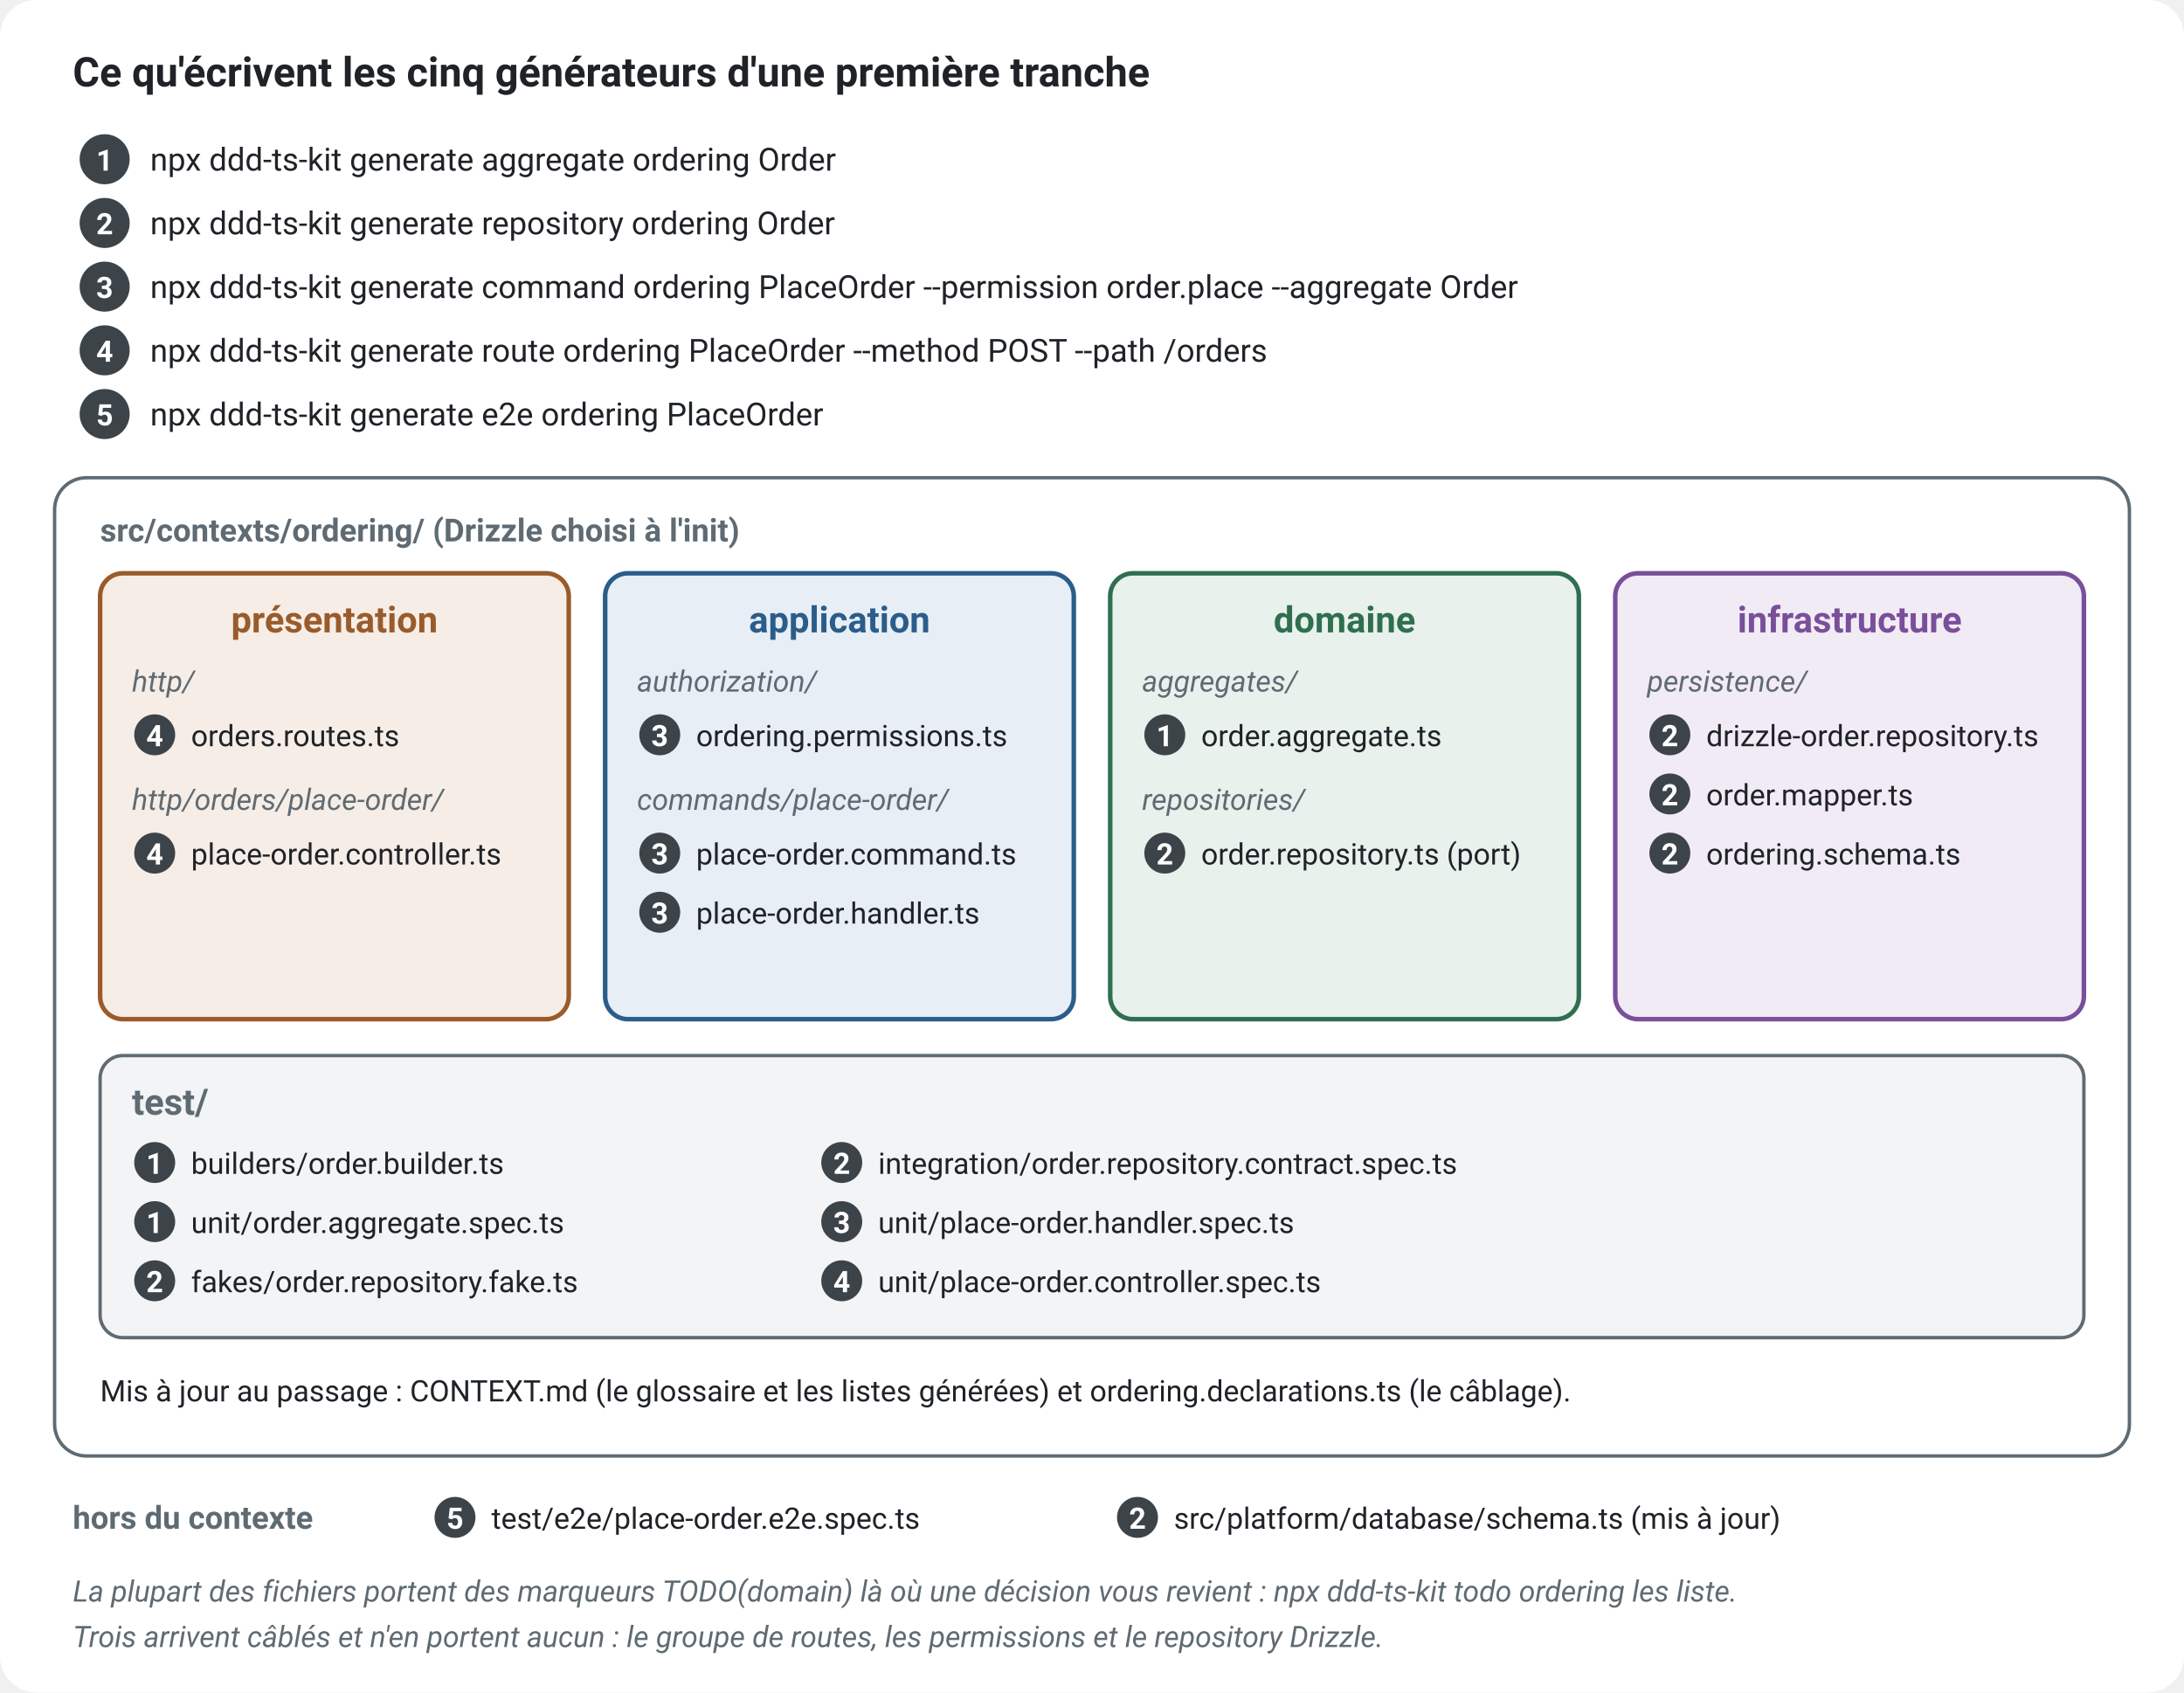
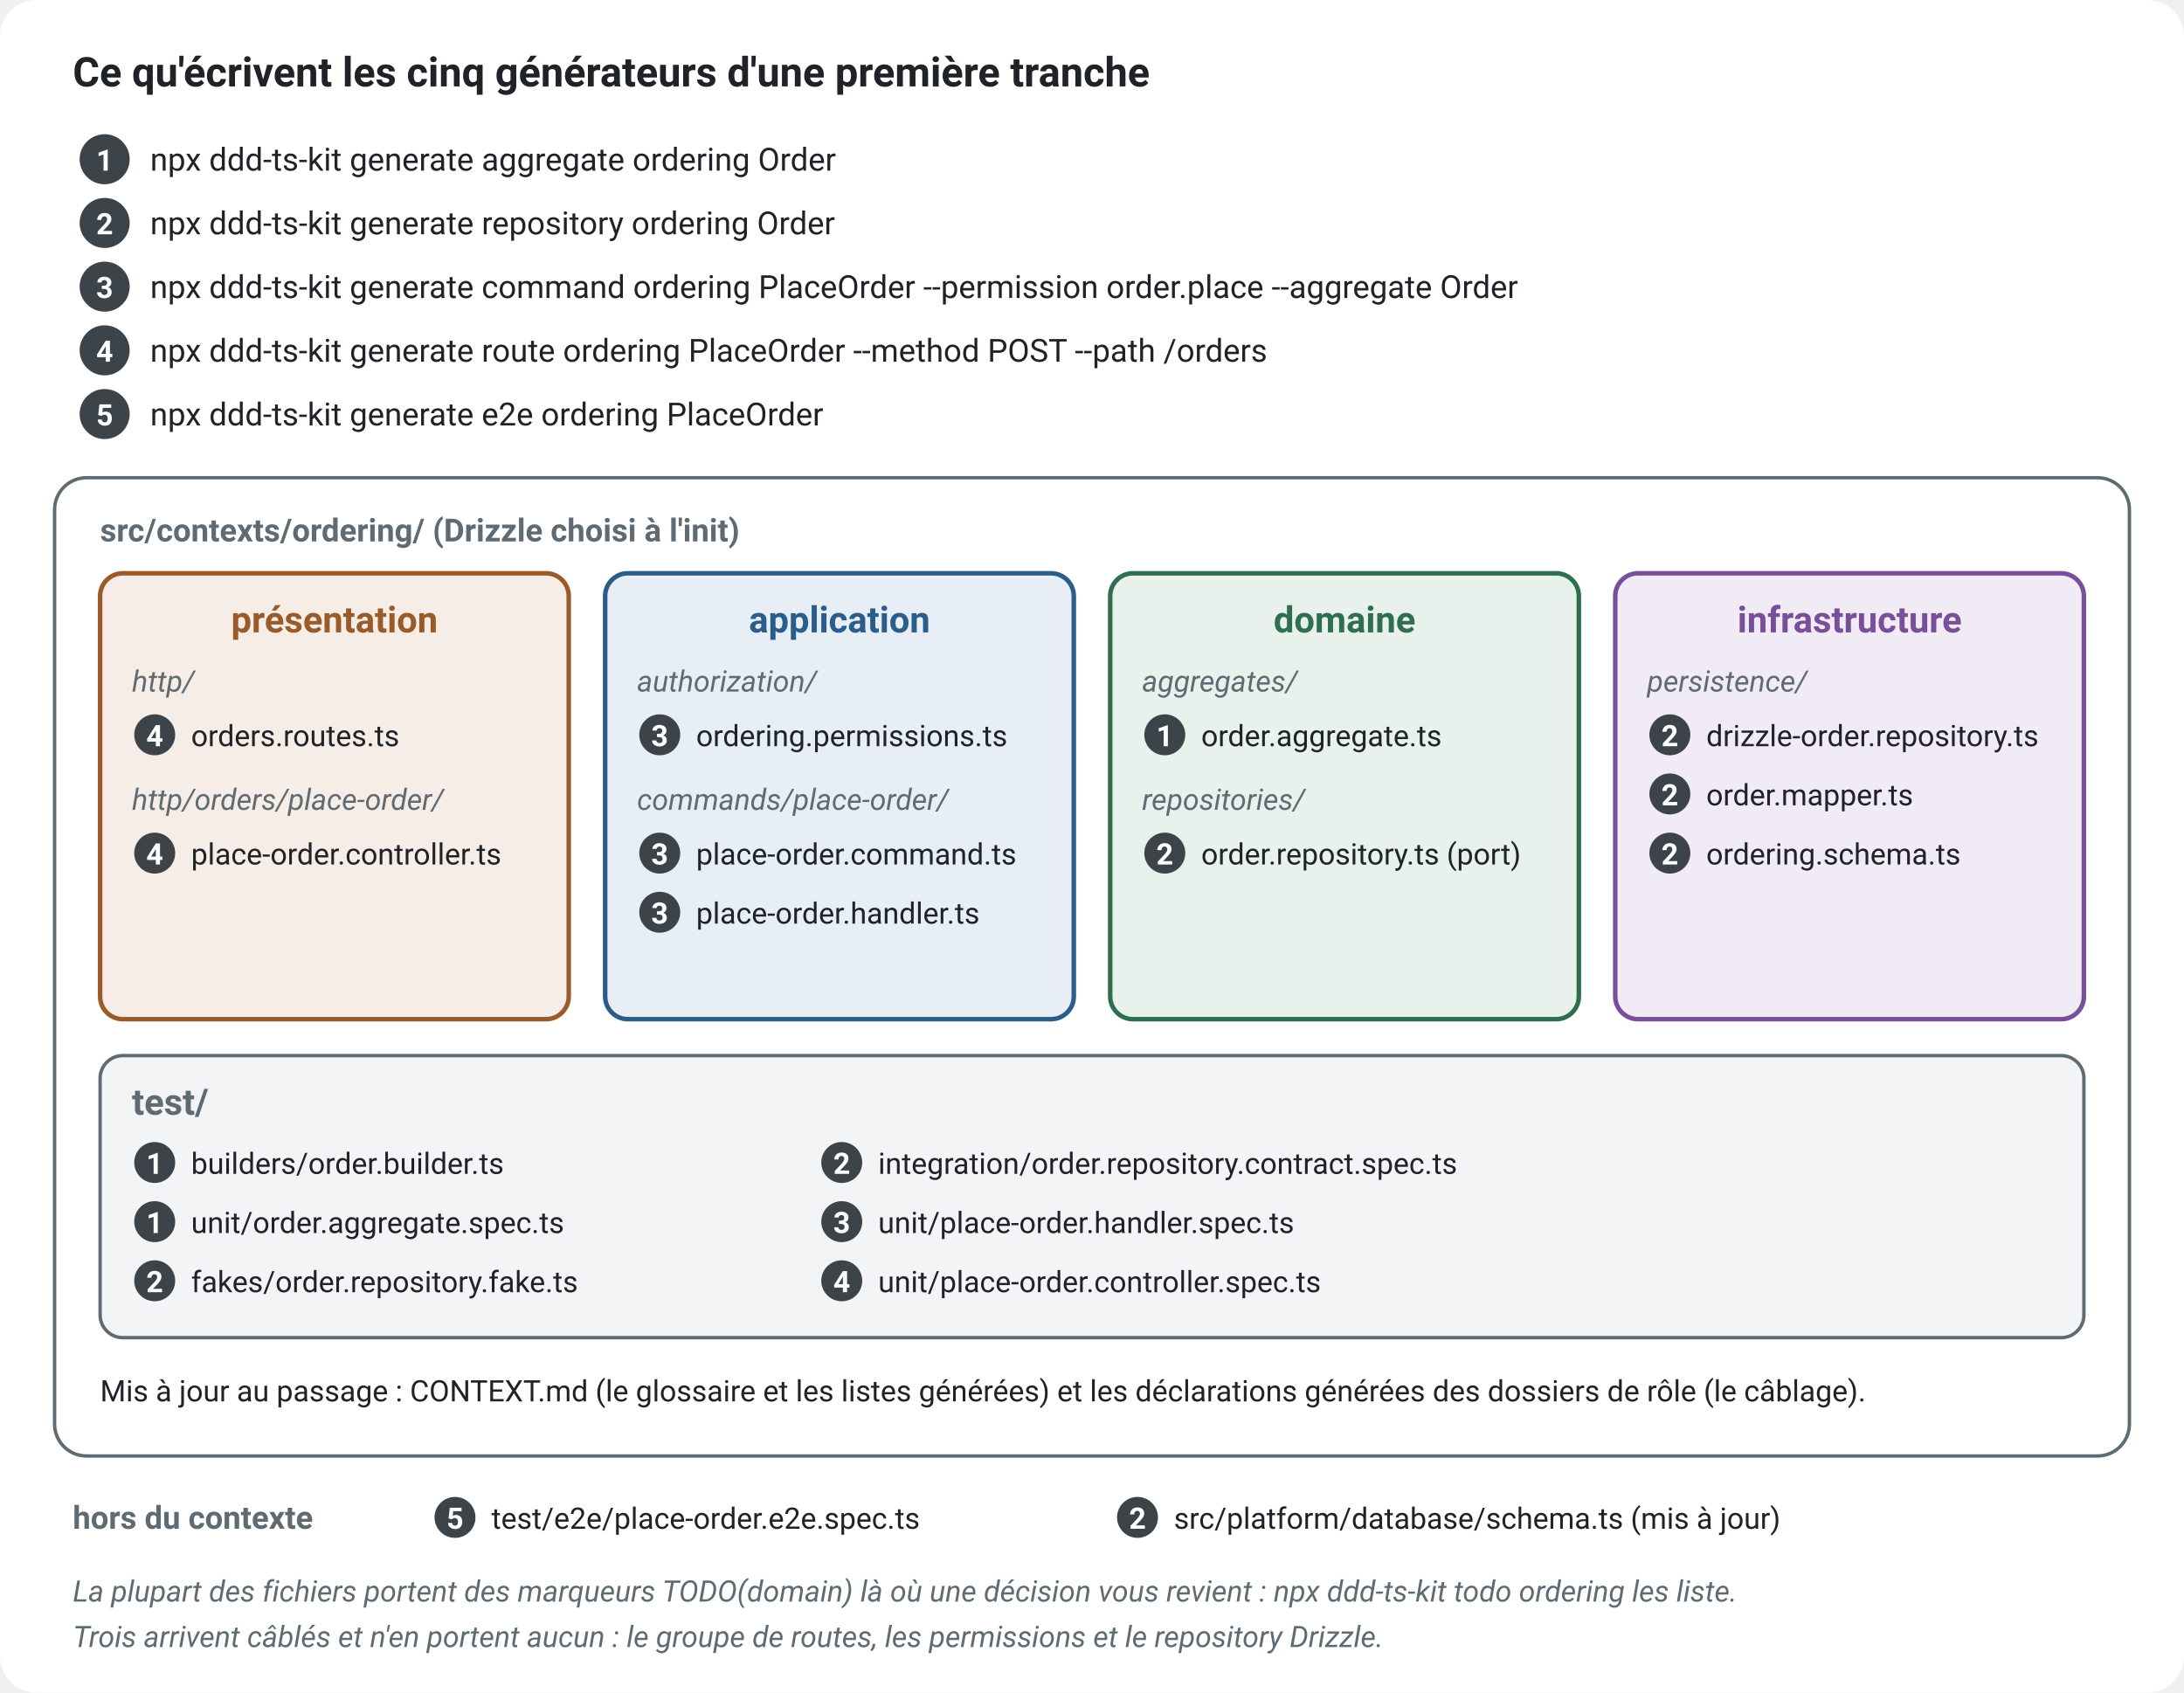
<svg xmlns="http://www.w3.org/2000/svg" viewBox="0 0 960 744" width="960" height="744" role="img" aria-labelledby="title desc" font-family="system-ui, -apple-system, 'Segoe UI', Roboto, sans-serif">
  <rect width="960" height="744" rx="16" fill="#ffffff" />
  <text x="32" y="38" font-size="18" font-weight="600" fill="#1f2328">Ce qu'écrivent les cinq générateurs d'une première tranche</text>
  <circle cx="46" cy="70" r="11" fill="#3d4449" />
  <text x="46" y="75" font-size="13" font-weight="700" fill="#ffffff" text-anchor="middle">1</text>
  <text x="66" y="75" font-size="14" fill="#1f2328">npx ddd-ts-kit generate aggregate ordering Order</text>
  <circle cx="46" cy="98" r="11" fill="#3d4449" />
  <text x="46" y="103" font-size="13" font-weight="700" fill="#ffffff" text-anchor="middle">2</text>
  <text x="66" y="103" font-size="14" fill="#1f2328">npx ddd-ts-kit generate repository ordering Order</text>
  <circle cx="46" cy="126" r="11" fill="#3d4449" />
  <text x="46" y="131" font-size="13" font-weight="700" fill="#ffffff" text-anchor="middle">3</text>
  <text x="66" y="131" font-size="14" fill="#1f2328">npx ddd-ts-kit generate command ordering PlaceOrder --permission order.place --aggregate Order</text>
  <circle cx="46" cy="154" r="11" fill="#3d4449" />
  <text x="46" y="159" font-size="13" font-weight="700" fill="#ffffff" text-anchor="middle">4</text>
  <text x="66" y="159" font-size="14" fill="#1f2328">npx ddd-ts-kit generate route ordering PlaceOrder --method POST --path /orders</text>
  <circle cx="46" cy="182" r="11" fill="#3d4449" />
  <text x="46" y="187" font-size="13" font-weight="700" fill="#ffffff" text-anchor="middle">5</text>
  <text x="66" y="187" font-size="14" fill="#1f2328">npx ddd-ts-kit generate e2e ordering PlaceOrder</text>
  <rect x="24" y="210" width="912" height="430" rx="14" fill="#ffffff" stroke="#5f6b73" stroke-width="1.5" />
  <text x="44" y="238" font-size="14" font-weight="600" fill="#5f6b73">src/contexts/ordering/ (Drizzle choisi à l'init)</text>
  <rect x="44" y="252" width="206" height="196" rx="10" fill="#f6ede6" stroke="#9a5b2b" stroke-width="2" />
  <text x="147" y="278" font-size="16" font-weight="700" fill="#9a5b2b" text-anchor="middle">présentation</text>
  <text x="58" y="304" font-size="13" font-style="italic" fill="#5f6b73">http/</text>
  <circle cx="68" cy="323" r="9" fill="#3d4449" />
  <text x="68" y="328" font-size="13" font-weight="700" fill="#ffffff" text-anchor="middle">4</text>
  <text x="84" y="328" font-size="13" fill="#1f2328">orders.routes.ts</text>
  <text x="58" y="356" font-size="13" font-style="italic" fill="#5f6b73">http/orders/place-order/</text>
  <circle cx="68" cy="375" r="9" fill="#3d4449" />
  <text x="68" y="380" font-size="13" font-weight="700" fill="#ffffff" text-anchor="middle">4</text>
  <text x="84" y="380" font-size="13" fill="#1f2328">place-order.controller.ts</text>
  <rect x="266" y="252" width="206" height="196" rx="10" fill="#e7eef5" stroke="#2b5d8a" stroke-width="2" />
  <text x="369" y="278" font-size="16" font-weight="700" fill="#2b5d8a" text-anchor="middle">application</text>
  <text x="280" y="304" font-size="13" font-style="italic" fill="#5f6b73">authorization/</text>
  <circle cx="290" cy="323" r="9" fill="#3d4449" />
  <text x="290" y="328" font-size="13" font-weight="700" fill="#ffffff" text-anchor="middle">3</text>
  <text x="306" y="328" font-size="13" fill="#1f2328">ordering.permissions.ts</text>
  <text x="280" y="356" font-size="13" font-style="italic" fill="#5f6b73">commands/place-order/</text>
  <circle cx="290" cy="375" r="9" fill="#3d4449" />
  <text x="290" y="380" font-size="13" font-weight="700" fill="#ffffff" text-anchor="middle">3</text>
  <text x="306" y="380" font-size="13" fill="#1f2328">place-order.command.ts</text>
  <circle cx="290" cy="401" r="9" fill="#3d4449" />
  <text x="290" y="406" font-size="13" font-weight="700" fill="#ffffff" text-anchor="middle">3</text>
  <text x="306" y="406" font-size="13" fill="#1f2328">place-order.handler.ts</text>
  <rect x="488" y="252" width="206" height="196" rx="10" fill="#e8f1ec" stroke="#2f6f4f" stroke-width="2" />
  <text x="591" y="278" font-size="16" font-weight="700" fill="#2f6f4f" text-anchor="middle">domaine</text>
  <text x="502" y="304" font-size="13" font-style="italic" fill="#5f6b73">aggregates/</text>
  <circle cx="512" cy="323" r="9" fill="#3d4449" />
  <text x="512" y="328" font-size="13" font-weight="700" fill="#ffffff" text-anchor="middle">1</text>
  <text x="528" y="328" font-size="13" fill="#1f2328">order.aggregate.ts</text>
  <text x="502" y="356" font-size="13" font-style="italic" fill="#5f6b73">repositories/</text>
  <circle cx="512" cy="375" r="9" fill="#3d4449" />
  <text x="512" y="380" font-size="13" font-weight="700" fill="#ffffff" text-anchor="middle">2</text>
  <text x="528" y="380" font-size="13" fill="#1f2328">order.repository.ts (port)</text>
  <rect x="710" y="252" width="206" height="196" rx="10" fill="#f1ebf5" stroke="#7a4f9a" stroke-width="2" />
  <text x="813" y="278" font-size="16" font-weight="700" fill="#7a4f9a" text-anchor="middle">infrastructure</text>
  <text x="724" y="304" font-size="13" font-style="italic" fill="#5f6b73">persistence/</text>
  <circle cx="734" cy="323" r="9" fill="#3d4449" />
  <text x="734" y="328" font-size="13" font-weight="700" fill="#ffffff" text-anchor="middle">2</text>
  <text x="750" y="328" font-size="13" fill="#1f2328">drizzle-order.repository.ts</text>
  <circle cx="734" cy="349" r="9" fill="#3d4449" />
  <text x="734" y="354" font-size="13" font-weight="700" fill="#ffffff" text-anchor="middle">2</text>
  <text x="750" y="354" font-size="13" fill="#1f2328">order.mapper.ts</text>
  <circle cx="734" cy="375" r="9" fill="#3d4449" />
  <text x="734" y="380" font-size="13" font-weight="700" fill="#ffffff" text-anchor="middle">2</text>
  <text x="750" y="380" font-size="13" fill="#1f2328">ordering.schema.ts</text>
  <rect x="44" y="464" width="872" height="124" rx="10" fill="#f3f4f5" stroke="#5f6b73" stroke-width="1.5" />
  <text x="58" y="490" font-size="16" font-weight="700" fill="#5f6b73">test/</text>
  <circle cx="68" cy="511" r="9" fill="#3d4449" />
  <text x="68" y="516" font-size="13" font-weight="700" fill="#ffffff" text-anchor="middle">1</text>
  <text x="84" y="516" font-size="13" fill="#1f2328">builders/order.builder.ts</text>
  <circle cx="68" cy="537" r="9" fill="#3d4449" />
  <text x="68" y="542" font-size="13" font-weight="700" fill="#ffffff" text-anchor="middle">1</text>
  <text x="84" y="542" font-size="13" fill="#1f2328">unit/order.aggregate.spec.ts</text>
  <circle cx="68" cy="563" r="9" fill="#3d4449" />
  <text x="68" y="568" font-size="13" font-weight="700" fill="#ffffff" text-anchor="middle">2</text>
  <text x="84" y="568" font-size="13" fill="#1f2328">fakes/order.repository.fake.ts</text>
  <circle cx="370" cy="511" r="9" fill="#3d4449" />
  <text x="370" y="516" font-size="13" font-weight="700" fill="#ffffff" text-anchor="middle">2</text>
  <text x="386" y="516" font-size="13" fill="#1f2328">integration/order.repository.contract.spec.ts</text>
  <circle cx="370" cy="537" r="9" fill="#3d4449" />
  <text x="370" y="542" font-size="13" font-weight="700" fill="#ffffff" text-anchor="middle">3</text>
  <text x="386" y="542" font-size="13" fill="#1f2328">unit/place-order.handler.spec.ts</text>
  <circle cx="370" cy="563" r="9" fill="#3d4449" />
  <text x="370" y="568" font-size="13" font-weight="700" fill="#ffffff" text-anchor="middle">4</text>
  <text x="386" y="568" font-size="13" fill="#1f2328">unit/place-order.controller.spec.ts</text>
-   <text x="44" y="616" font-size="13" fill="#1f2328">Mis à jour au passage : CONTEXT.md (le glossaire et les listes générées) et ordering.declarations.ts (le câblage).</text>
+   <text x="44" y="616" font-size="13" fill="#1f2328">Mis à jour au passage : CONTEXT.md (le glossaire et les listes générées) et les déclarations générées des dossiers de rôle (le câblage).</text>
  <text x="32" y="672" font-size="14" font-weight="600" fill="#5f6b73">hors du contexte</text>
  <circle cx="200" cy="667" r="9" fill="#3d4449" />
  <text x="200" y="672" font-size="13" font-weight="700" fill="#ffffff" text-anchor="middle">5</text>
  <text x="216" y="672" font-size="13" fill="#1f2328">test/e2e/place-order.e2e.spec.ts</text>
  <circle cx="500" cy="667" r="9" fill="#3d4449" />
  <text x="500" y="672" font-size="13" font-weight="700" fill="#ffffff" text-anchor="middle">2</text>
  <text x="516" y="672" font-size="13" fill="#1f2328">src/platform/database/schema.ts (mis à jour)</text>
  <text x="32" y="704" font-size="13" font-style="italic" fill="#5f6b73">La plupart des fichiers portent des marqueurs TODO(domain) là où une décision vous revient : npx ddd-ts-kit todo ordering les liste.</text>
  <text x="32" y="724" font-size="13" font-style="italic" fill="#5f6b73">Trois arrivent câblés et n'en portent aucun : le groupe de routes, les permissions et le repository Drizzle.</text>
</svg>
